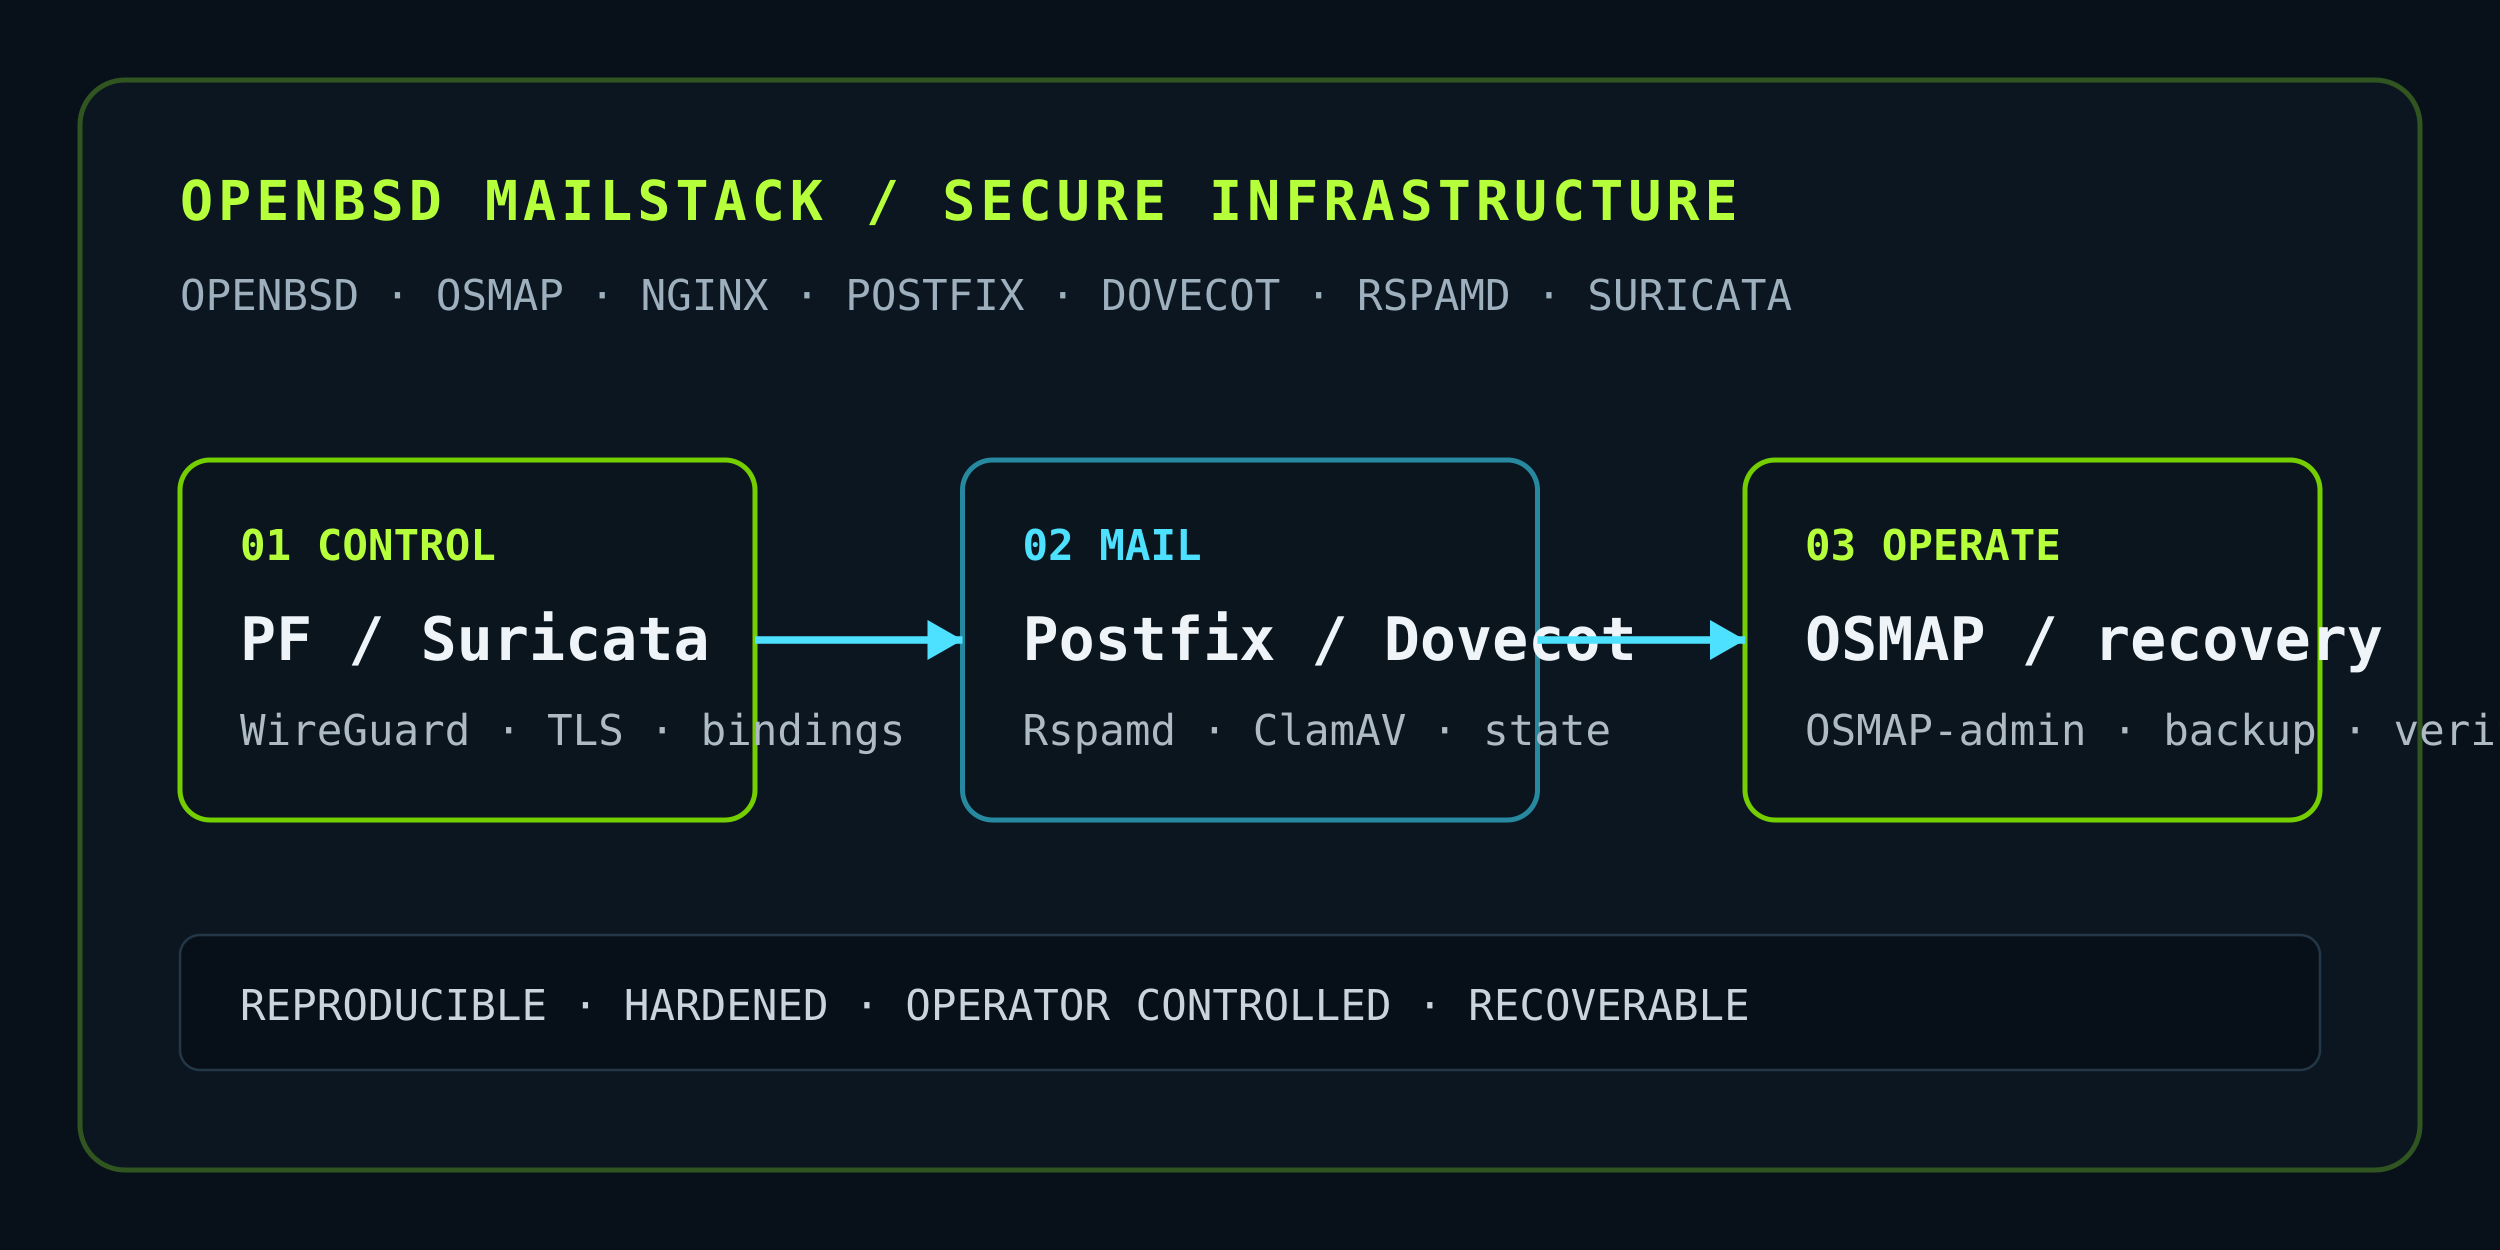
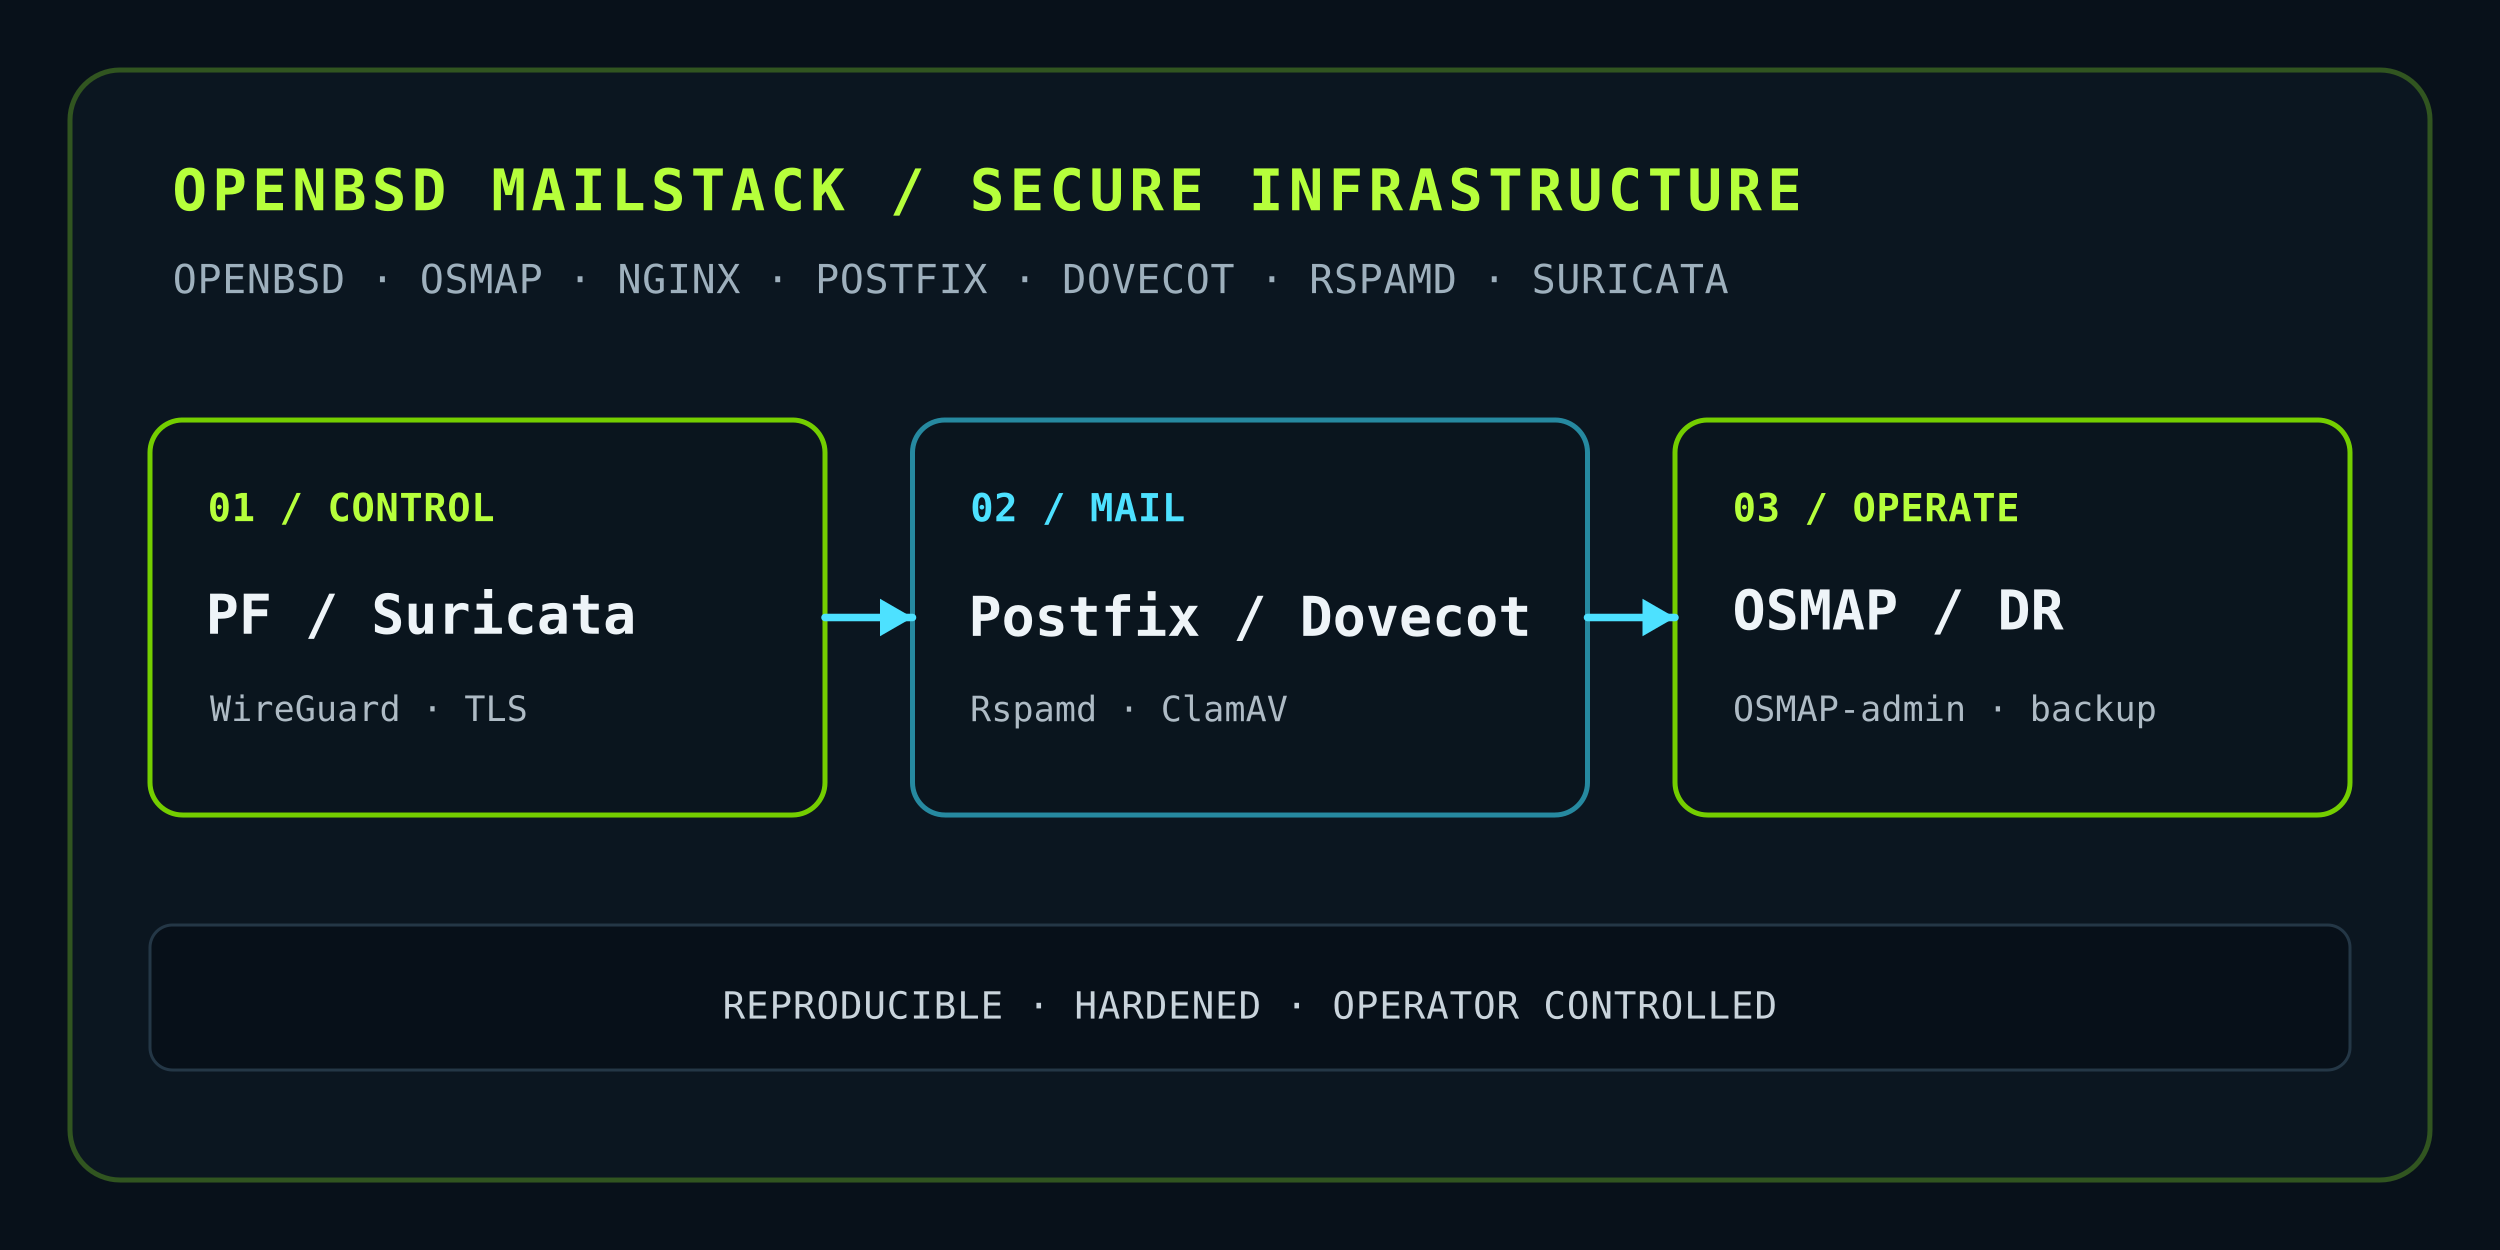
<svg xmlns="http://www.w3.org/2000/svg" viewBox="0 0 1000 500" role="img" aria-labelledby="title desc">
  <rect width="1000" height="500" fill="#08111a" />
-   <rect x="32" y="32" width="936" height="436" rx="18" fill="#0b1620" stroke="#315520" stroke-width="2" />
-   <text x="72" y="88" fill="#b6ff3b" font-family="ui-monospace,Menlo,Consolas,monospace" font-size="22" font-weight="700" letter-spacing="2">OPENBSD MAILSTACK / SECURE INFRASTRUCTURE</text>
-   <text x="72" y="124" fill="#9eb0bd" font-family="ui-monospace,Menlo,Consolas,monospace" font-size="17">OPENBSD · OSMAP · NGINX · POSTFIX · DOVECOT · RSPAMD · SURICATA</text>
-   <g font-family="ui-monospace,Menlo,Consolas,monospace">
-     <rect x="72" y="184" width="230" height="144" rx="12" fill="#0a151e" stroke="#74ce00" stroke-width="2" />
-     <text x="96" y="224" fill="#b6ff3b" font-size="17" font-weight="700">01 CONTROL</text>
-     <text x="96" y="264" fill="#eef4f8" font-size="24" font-weight="700">PF / Suricata</text>
-     <text x="96" y="298" fill="#aebbc5" font-size="17">WireGuard · TLS · bindings</text>
-     <rect x="385" y="184" width="230" height="144" rx="12" fill="#0a151e" stroke="#2689a0" stroke-width="2" />
-     <text x="409" y="224" fill="#4de1ff" font-size="17" font-weight="700">02 MAIL</text>
-     <text x="409" y="264" fill="#eef4f8" font-size="24" font-weight="700">Postfix / Dovecot</text>
-     <text x="409" y="298" fill="#aebbc5" font-size="17">Rspamd · ClamAV · state</text>
-     <rect x="698" y="184" width="230" height="144" rx="12" fill="#0a151e" stroke="#74ce00" stroke-width="2" />
-     <text x="722" y="224" fill="#b6ff3b" font-size="17" font-weight="700">03 OPERATE</text>
-     <text x="722" y="264" fill="#eef4f8" font-size="24" font-weight="700">OSMAP / recovery</text>
-     <text x="722" y="298" fill="#aebbc5" font-size="17">OSMAP-admin · backup · verify</text>
-     <path d="M302 256 H385" stroke="#4de1ff" stroke-width="3" />
-     <polygon points="385,256 371,248 371,264" fill="#4de1ff" />
-     <path d="M615 256 H698" stroke="#4de1ff" stroke-width="3" />
-     <polygon points="698,256 684,248 684,264" fill="#4de1ff" />
-     <rect x="72" y="374" width="856" height="54" rx="8" fill="#071019" stroke="#243746" />
-     <text x="96" y="408" fill="#c9d4dc" font-size="17">REPRODUCIBLE · HARDENED · OPERATOR CONTROLLED · RECOVERABLE</text>
+   <rect x="28" y="28" width="944" height="444" rx="20" fill="#0b1620" stroke="#315520" stroke-width="2" />
+   <g font-family="DejaVu Sans Mono, ui-monospace, monospace">
+     <text x="68.974" y="68.190" dominant-baseline="hanging" fill="#b6ff3b" font-size="23" font-weight="700" letter-spacing="2.1" textLength="649.185" lengthAdjust="spacingAndGlyphs">OPENBSD MAILSTACK / SECURE INFRASTRUCTURE</text>
+     <text x="69.088" y="106.173" dominant-baseline="hanging" fill="#9eb0bd" font-size="16" letter-spacing=".25" textLength="621.164" lengthAdjust="spacingAndGlyphs">OPENBSD · OSMAP · NGINX · POSTFIX · DOVECOT · RSPAMD · SURICATA</text>
+     <rect x="60" y="168" width="270" height="158" rx="13" fill="#0a151e" stroke="#74ce00" stroke-width="2" />
+     <text x="83.084" y="197.730" dominant-baseline="hanging" fill="#b6ff3b" font-size="15.5" font-weight="700" letter-spacing=".25" textLength="113.18" lengthAdjust="spacingAndGlyphs">01 / CONTROL</text>
+     <text x="82.291" y="238.253" dominant-baseline="hanging" fill="#eef4f8" font-size="22" font-weight="700" textLength="169.104" lengthAdjust="spacingAndGlyphs">PF / Suricata</text>
+     <text x="84.000" y="278.692" dominant-baseline="hanging" fill="#aebbc5" font-size="14" letter-spacing=".05" textLength="126.208" lengthAdjust="spacingAndGlyphs">WireGuard · TLS</text>
+     <rect x="365" y="168" width="270" height="158" rx="13" fill="#0a151e" stroke="#2689a0" stroke-width="2" />
+     <text x="388.089" y="197.780" dominant-baseline="hanging" fill="#4de1ff" font-size="15.5" font-weight="700" letter-spacing=".25" textLength="84.435" lengthAdjust="spacingAndGlyphs">02 / MAIL</text>
+     <text x="387.403" y="239.117" dominant-baseline="hanging" fill="#eef4f8" font-size="22" font-weight="700" textLength="206.592" lengthAdjust="spacingAndGlyphs">Postfix / Dovecot</text>
+     <text x="388.033" y="278.797" dominant-baseline="hanging" fill="#aebbc5" font-size="14" letter-spacing=".05" textLength="125.763" lengthAdjust="spacingAndGlyphs">Rspamd · ClamAV</text>
+     <rect x="670" y="168" width="270" height="158" rx="13" fill="#0a151e" stroke="#74ce00" stroke-width="2" />
+     <text x="693.087" y="197.763" dominant-baseline="hanging" fill="#b6ff3b" font-size="15.5" font-weight="700" letter-spacing=".25" textLength="112.779" lengthAdjust="spacingAndGlyphs">03 / OPERATE</text>
+     <text x="693.019" y="236.556" dominant-baseline="hanging" fill="#eef4f8" font-size="22" font-weight="700" textLength="131.463" lengthAdjust="spacingAndGlyphs">OSMAP / DR</text>
+     <text x="693.208" y="278.713" dominant-baseline="hanging" fill="#aebbc5" font-size="14" letter-spacing=".05" textLength="167.87" lengthAdjust="spacingAndGlyphs">OSMAP-admin · backup</text>
+     <path d="M330 247 H365" stroke="#4de1ff" stroke-width="3" stroke-linecap="round" />
+     <polygon points="365,247 352,239.5 352,254.5" fill="#4de1ff" />
+     <path d="M635 247 H670" stroke="#4de1ff" stroke-width="3" stroke-linecap="round" />
+     <polygon points="670,247 657,239.5 657,254.5" fill="#4de1ff" />
+     <rect x="60" y="370" width="880" height="58" rx="9" fill="#071019" stroke="#243746" stroke-width="1.2" />
+     <text x="499.941" y="397.066" dominant-baseline="hanging" text-anchor="middle" fill="#c9d4dc" font-size="15" letter-spacing=".35" textLength="419.807" lengthAdjust="spacingAndGlyphs">REPRODUCIBLE · HARDENED · OPERATOR CONTROLLED</text>
  </g>
</svg>
